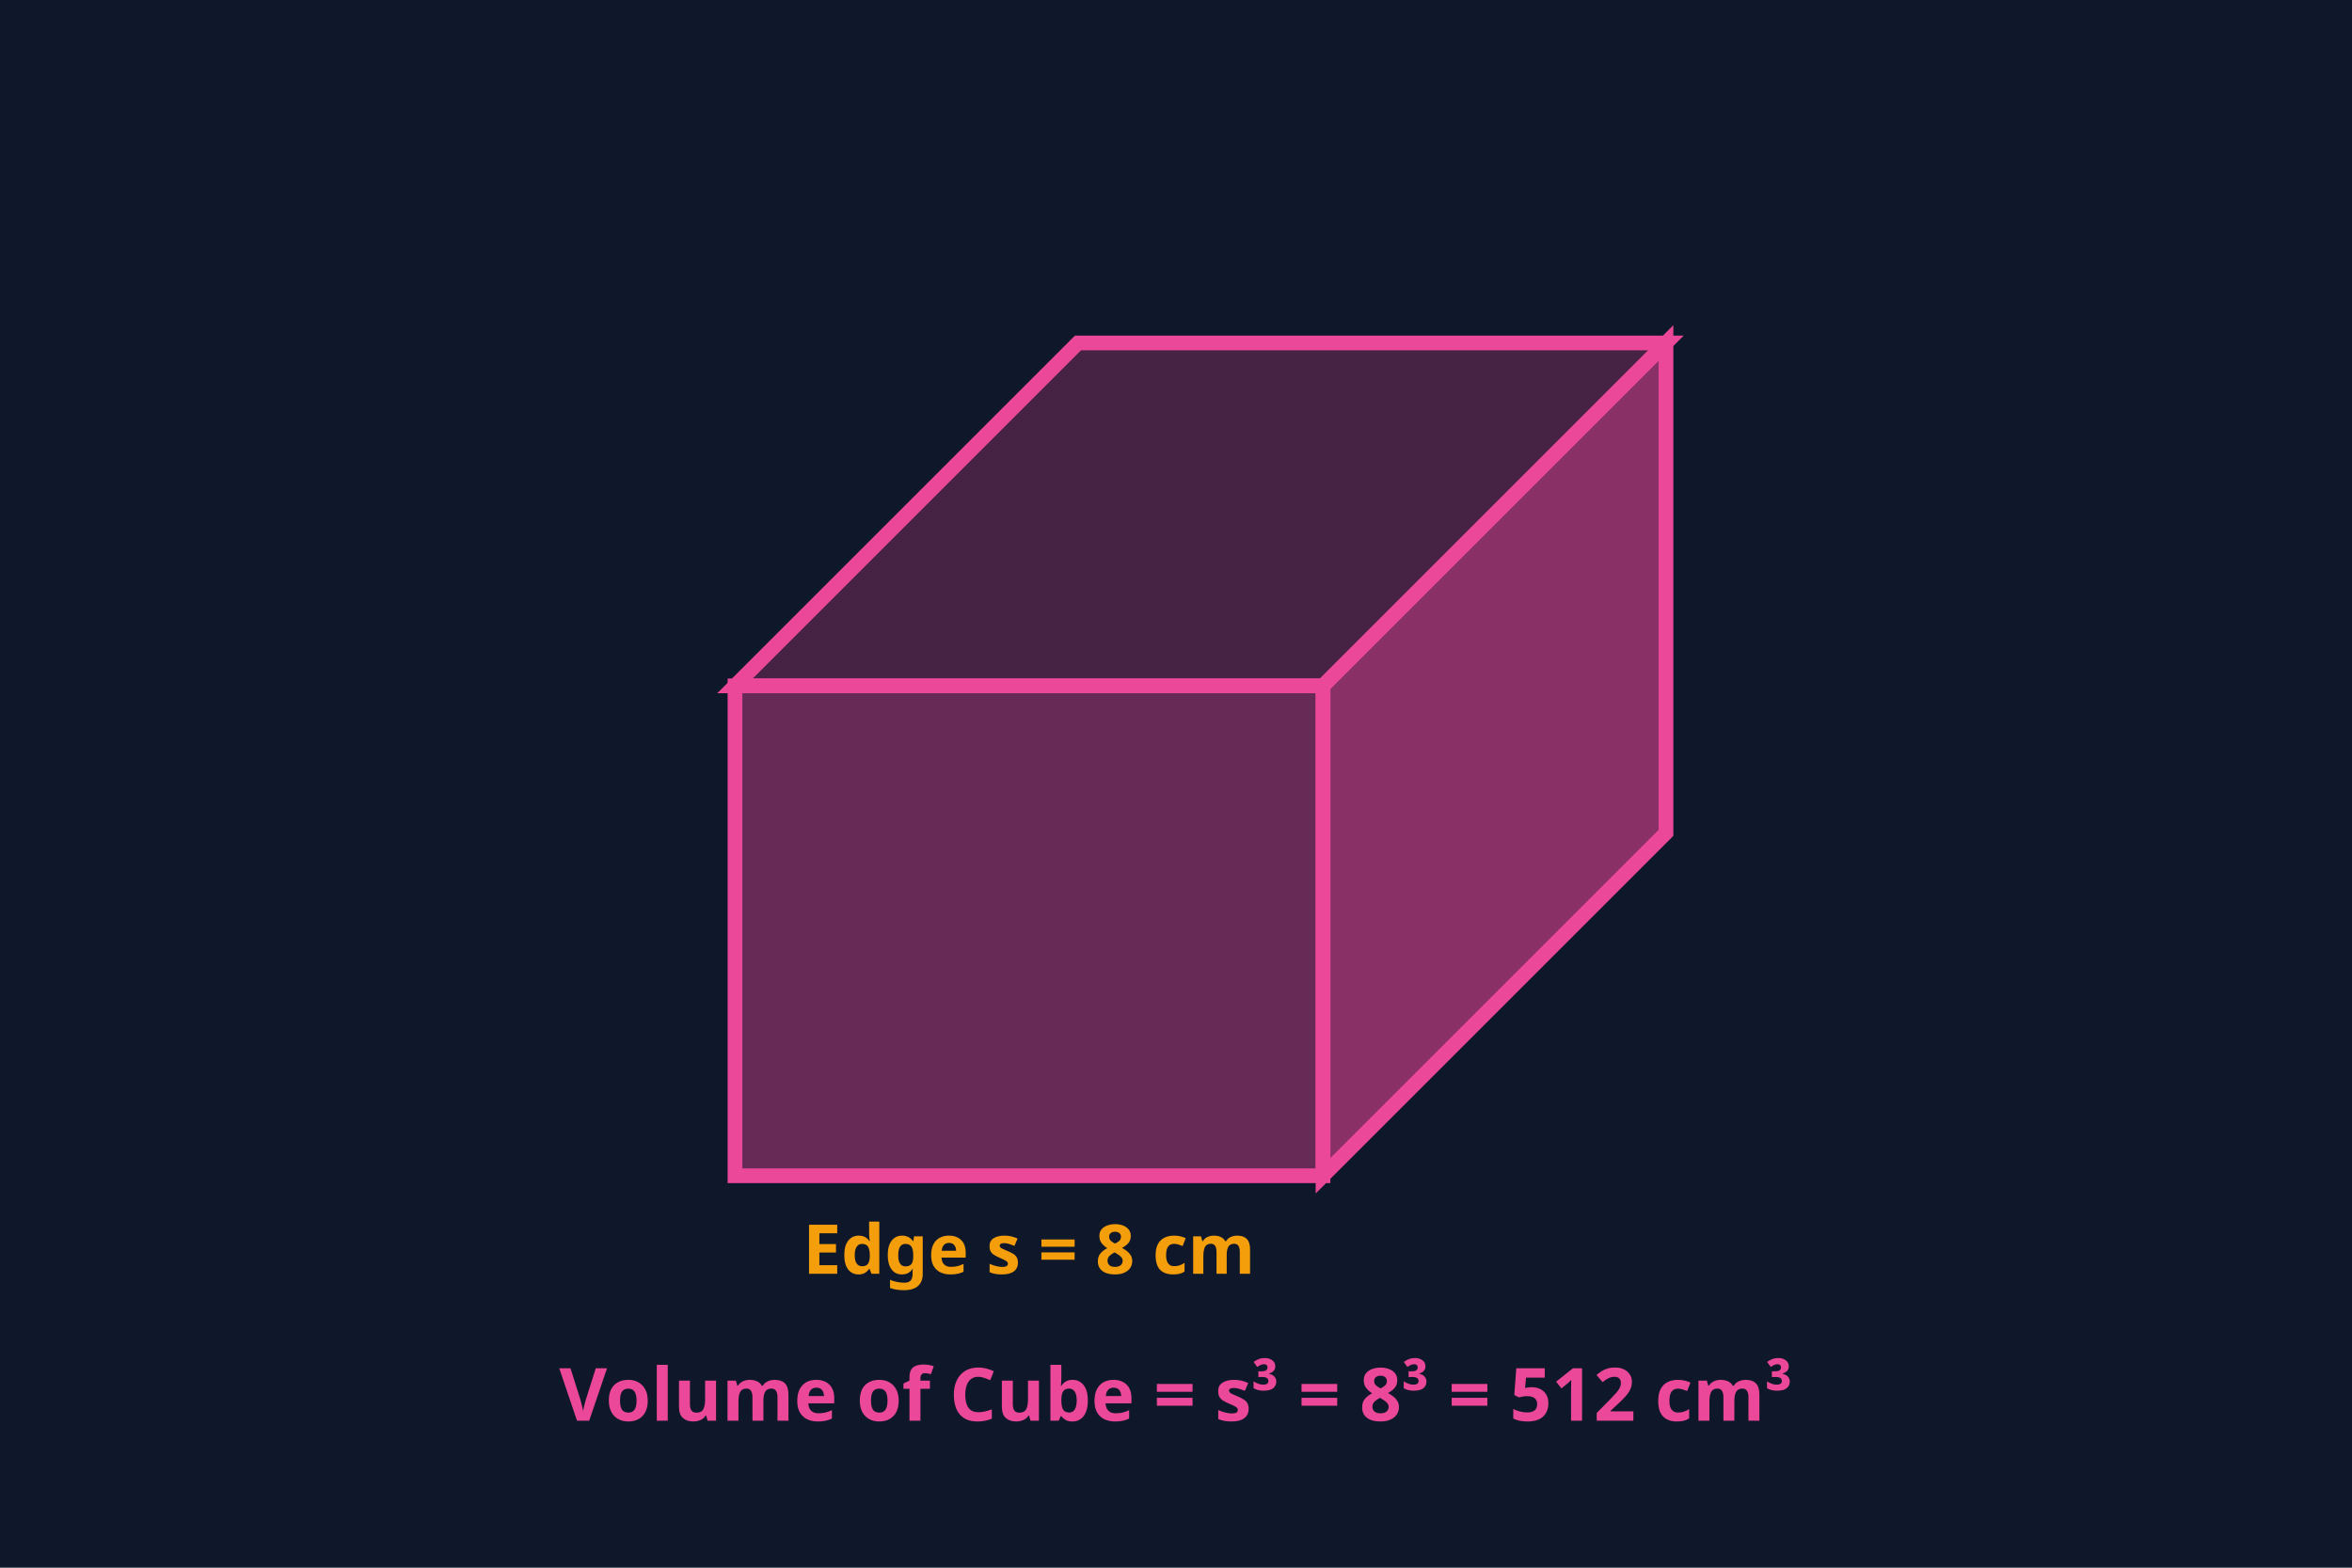
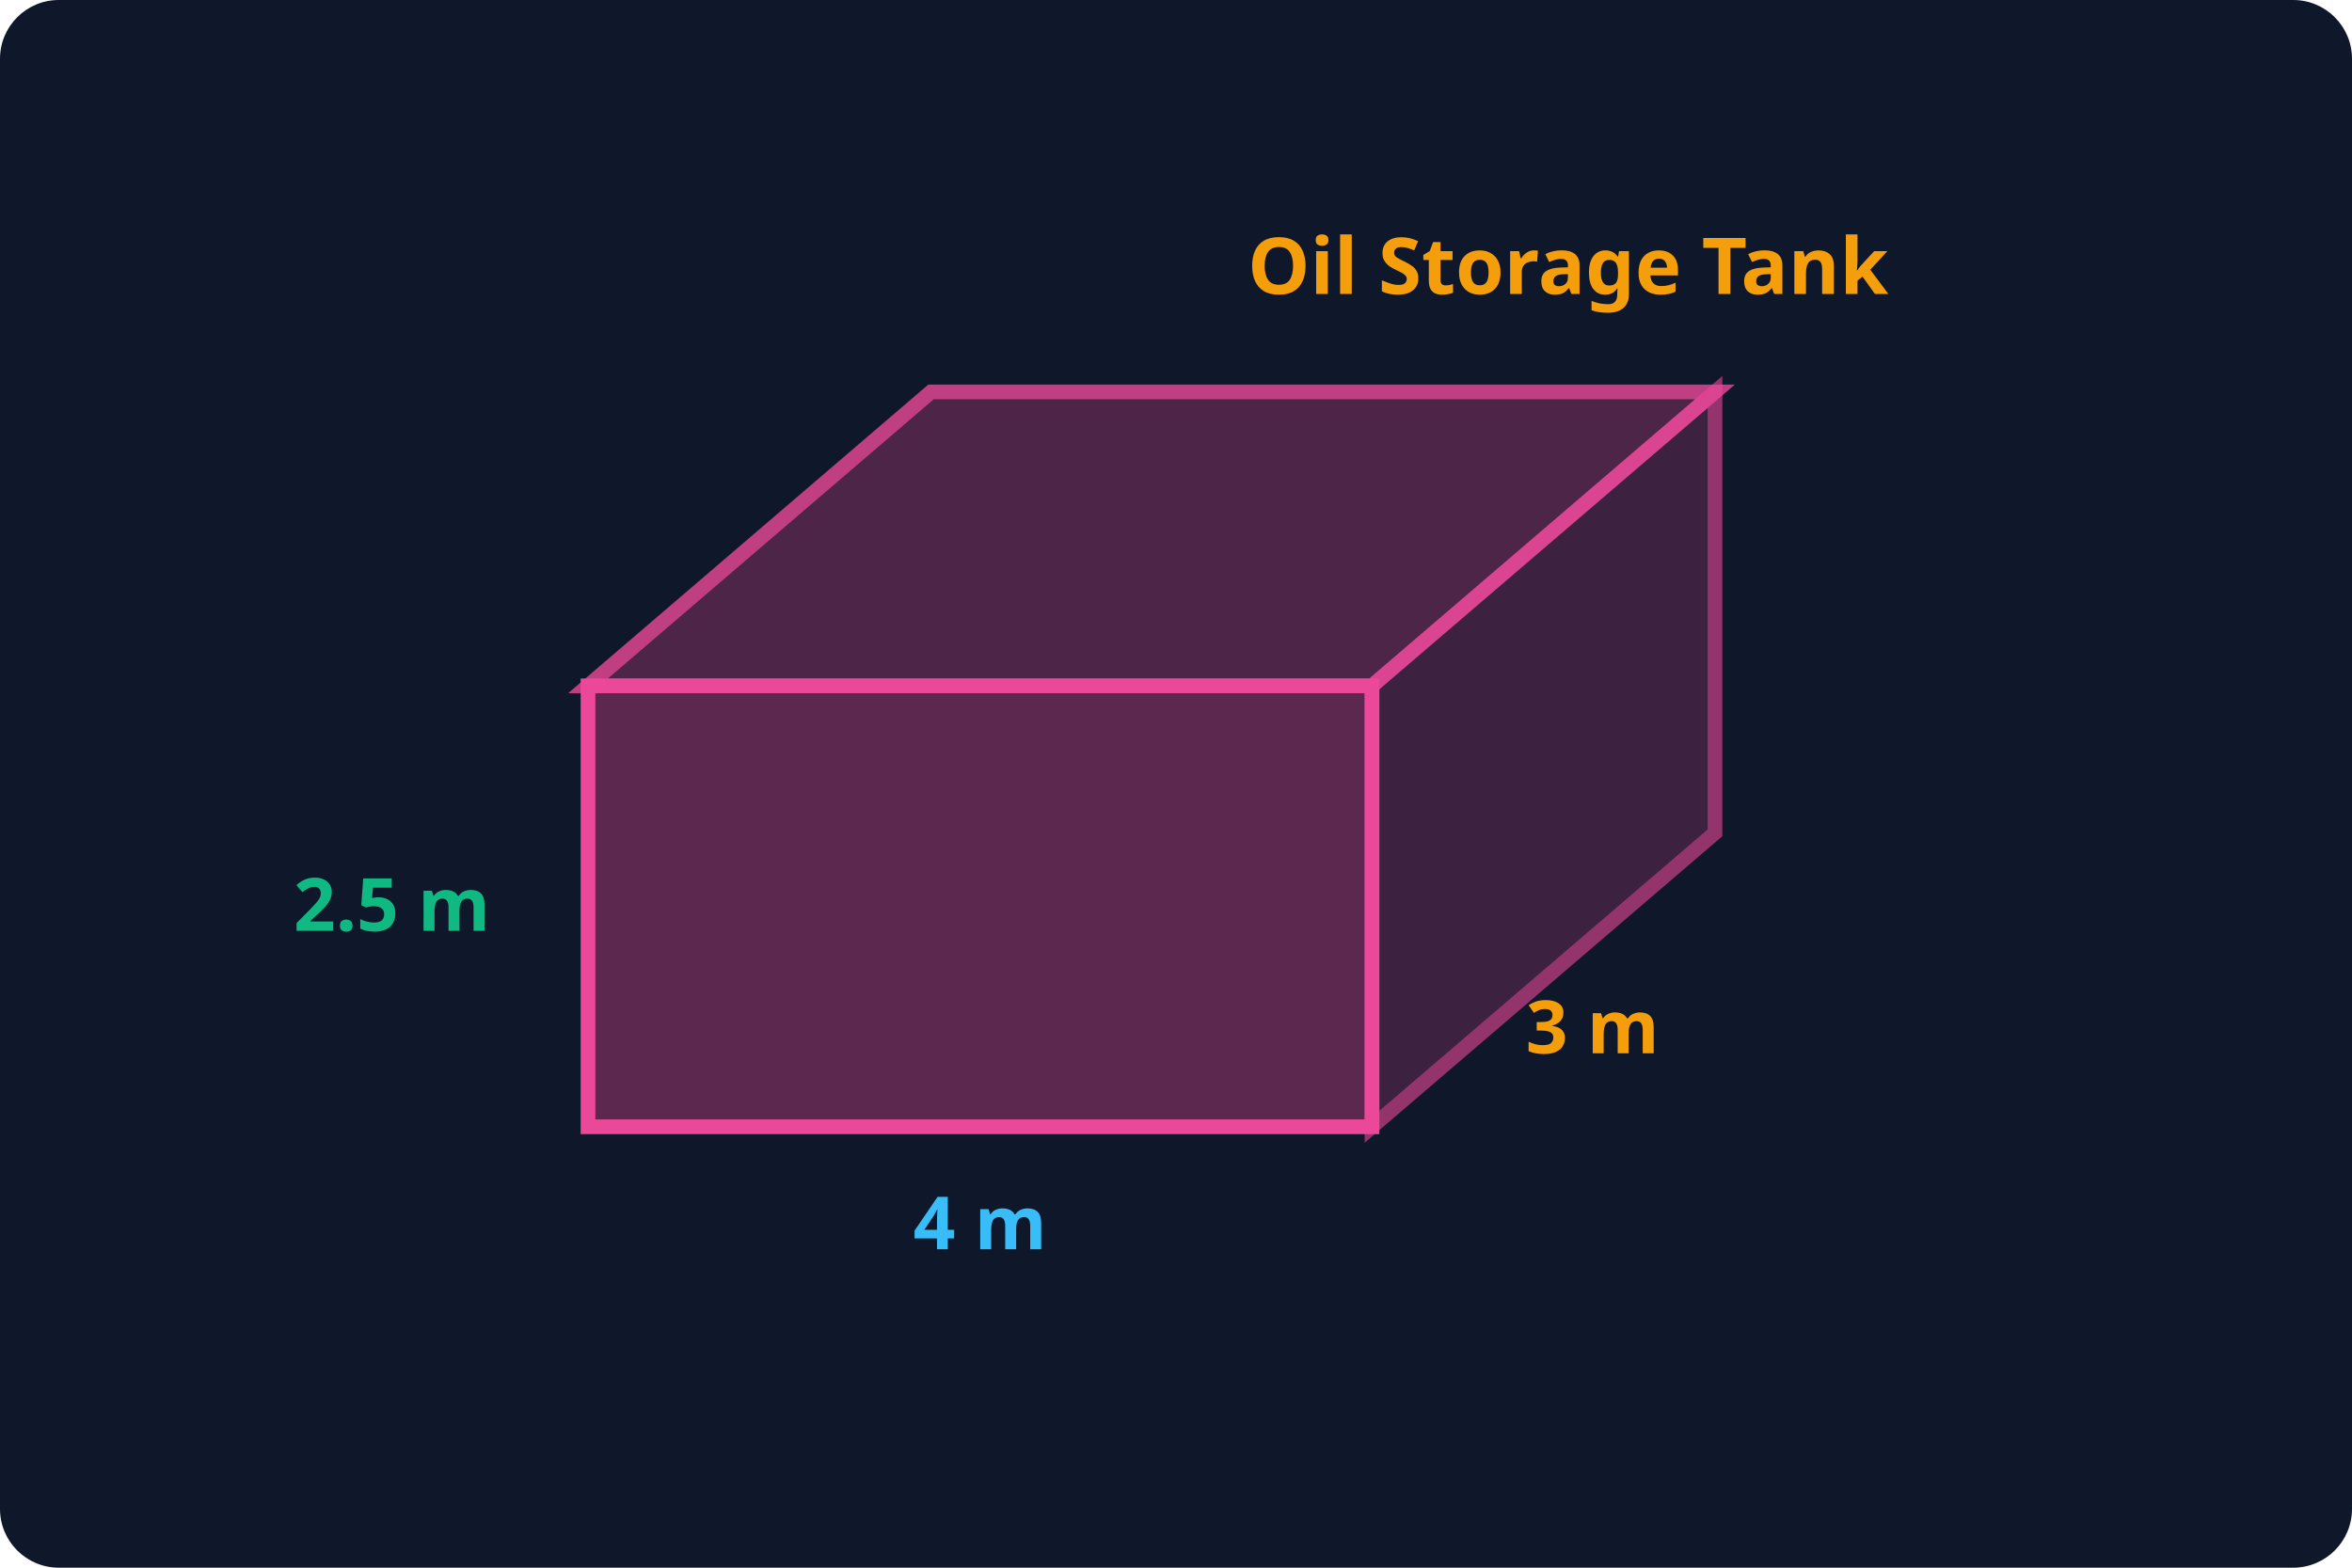
<svg xmlns="http://www.w3.org/2000/svg" width="480" height="320" viewBox="0 0 480 320">
  <defs>
    <marker id="arrow" viewBox="0 0 10 10" refX="5" refY="5" markerWidth="6" markerHeight="6" orient="auto-start-reverse">
      <path d="M 0 0 L 10 5 L 0 10 z" fill="#f59e0b" />
    </marker>
  </defs>
-   <rect width="100%" height="100%" fill="#0f172a" />
-   <g transform="translate(120, 30)">
-     <polygon points="30,110 150,110 150,210 30,210" fill="rgba(236, 72, 153, 0.4)" stroke="#ec4899" stroke-width="3" />
-     <polygon points="30,110 100,40 220,40 150,110" fill="rgba(236, 72, 153, 0.25)" stroke="#ec4899" stroke-width="3" />
-     <polygon points="150,110 220,40 220,140 150,210" fill="rgba(236, 72, 153, 0.55)" stroke="#ec4899" stroke-width="3" />
-     <text x="90" y="230" text-anchor="middle" font-family="sans-serif" font-size="14" fill="#f59e0b" font-weight="bold">Edge s = 8 cm</text>
-     <text x="120" y="260" text-anchor="middle" font-family="sans-serif" font-size="15" fill="#ec4899" font-weight="bold">Volume of Cube = s³ = 8³ = 512 cm³</text>
+   <rect width="100%" height="100%" fill="#0f172a" rx="12" />
+   <g transform="translate(80, 30)">
+     <text x="240" y="30" text-anchor="middle" font-family="sans-serif" font-size="16" fill="#f59e0b" font-weight="bold">Oil Storage Tank</text>
+     <polygon points="40,110 200,110 200,200 40,200" fill="rgba(236, 72, 153, 0.35)" stroke="#ec4899" stroke-width="3" />
+     <polygon points="40,110 110,50 270,50 200,110" fill="rgba(236, 72, 153, 0.35)" stroke="#ec4899" stroke-width="3" opacity="0.8" />
+     <polygon points="200,110 270,50 270,140 200,200" fill="rgba(236, 72, 153, 0.35)" stroke="#ec4899" stroke-width="3" opacity="0.6" />
+     <text x="120" y="225" text-anchor="middle" font-family="sans-serif" font-size="15" fill="#38bdf8" font-weight="bold">4 m</text>
+     <text x="245" y="185" text-anchor="middle" font-family="sans-serif" font-size="15" fill="#f59e0b" font-weight="bold">3 m</text>
+     <text x="20" y="160" text-anchor="end" font-family="sans-serif" font-size="15" fill="#10b981" font-weight="bold">2.5 m</text>
  </g>
</svg>
